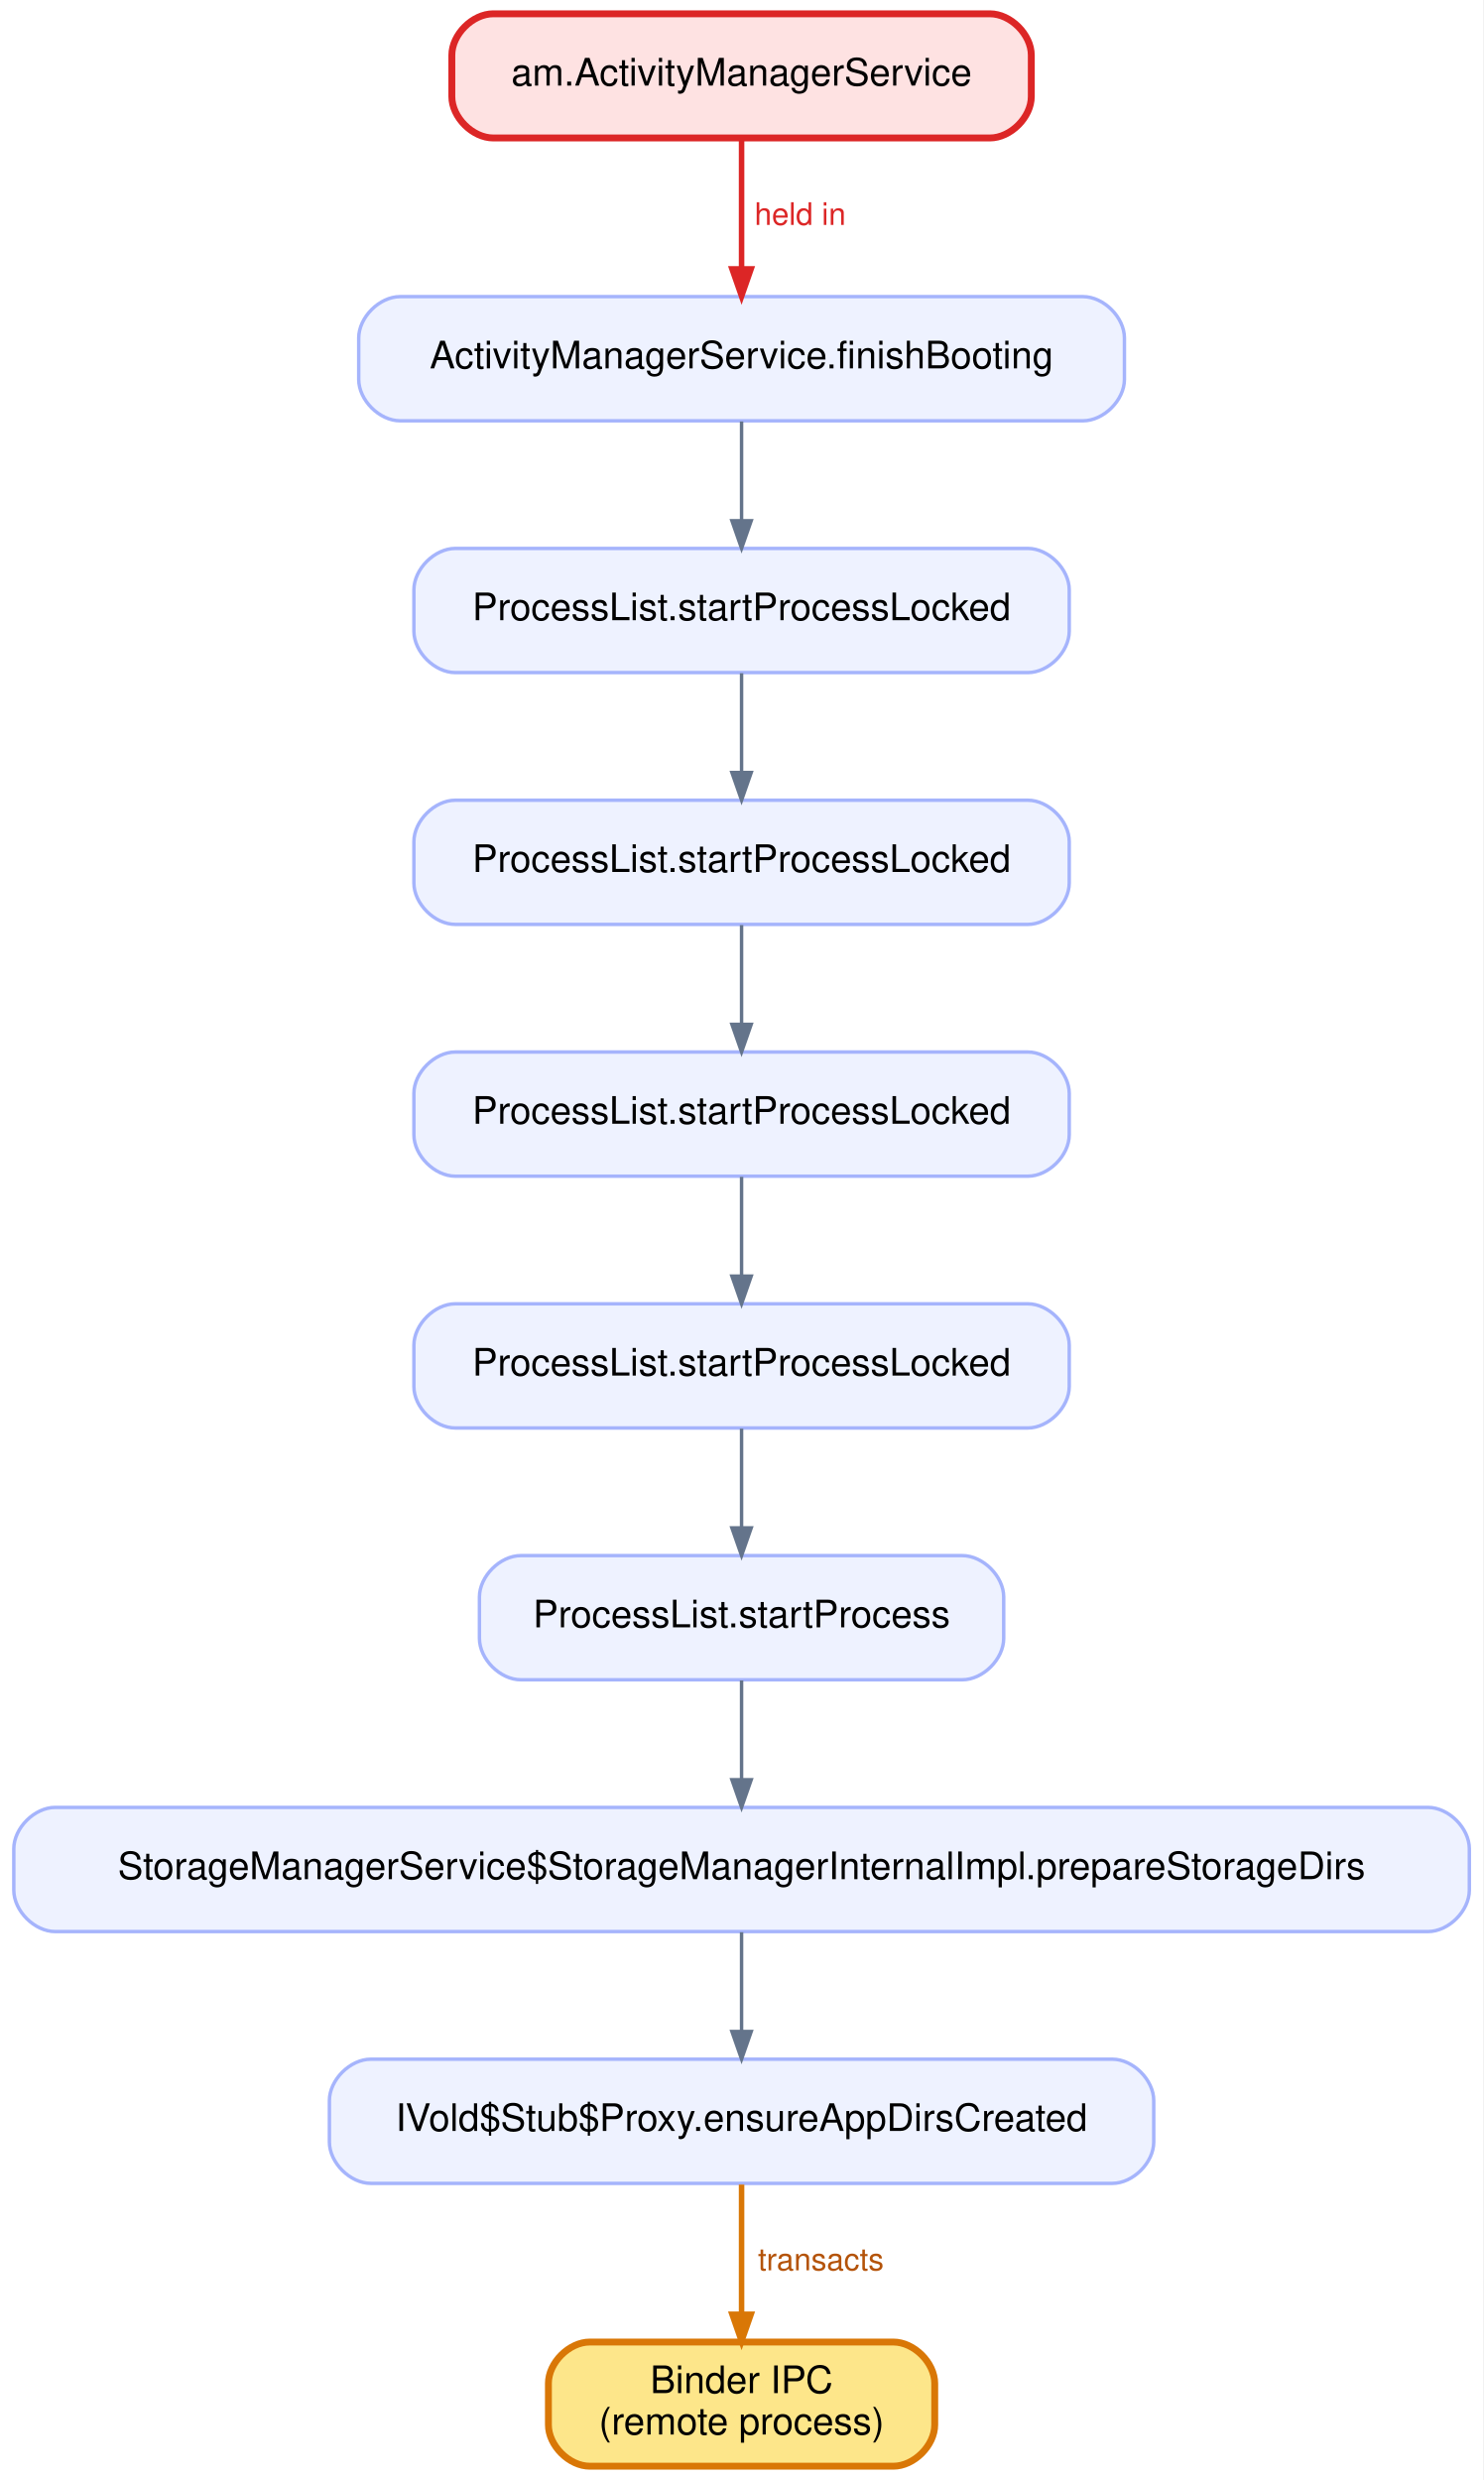
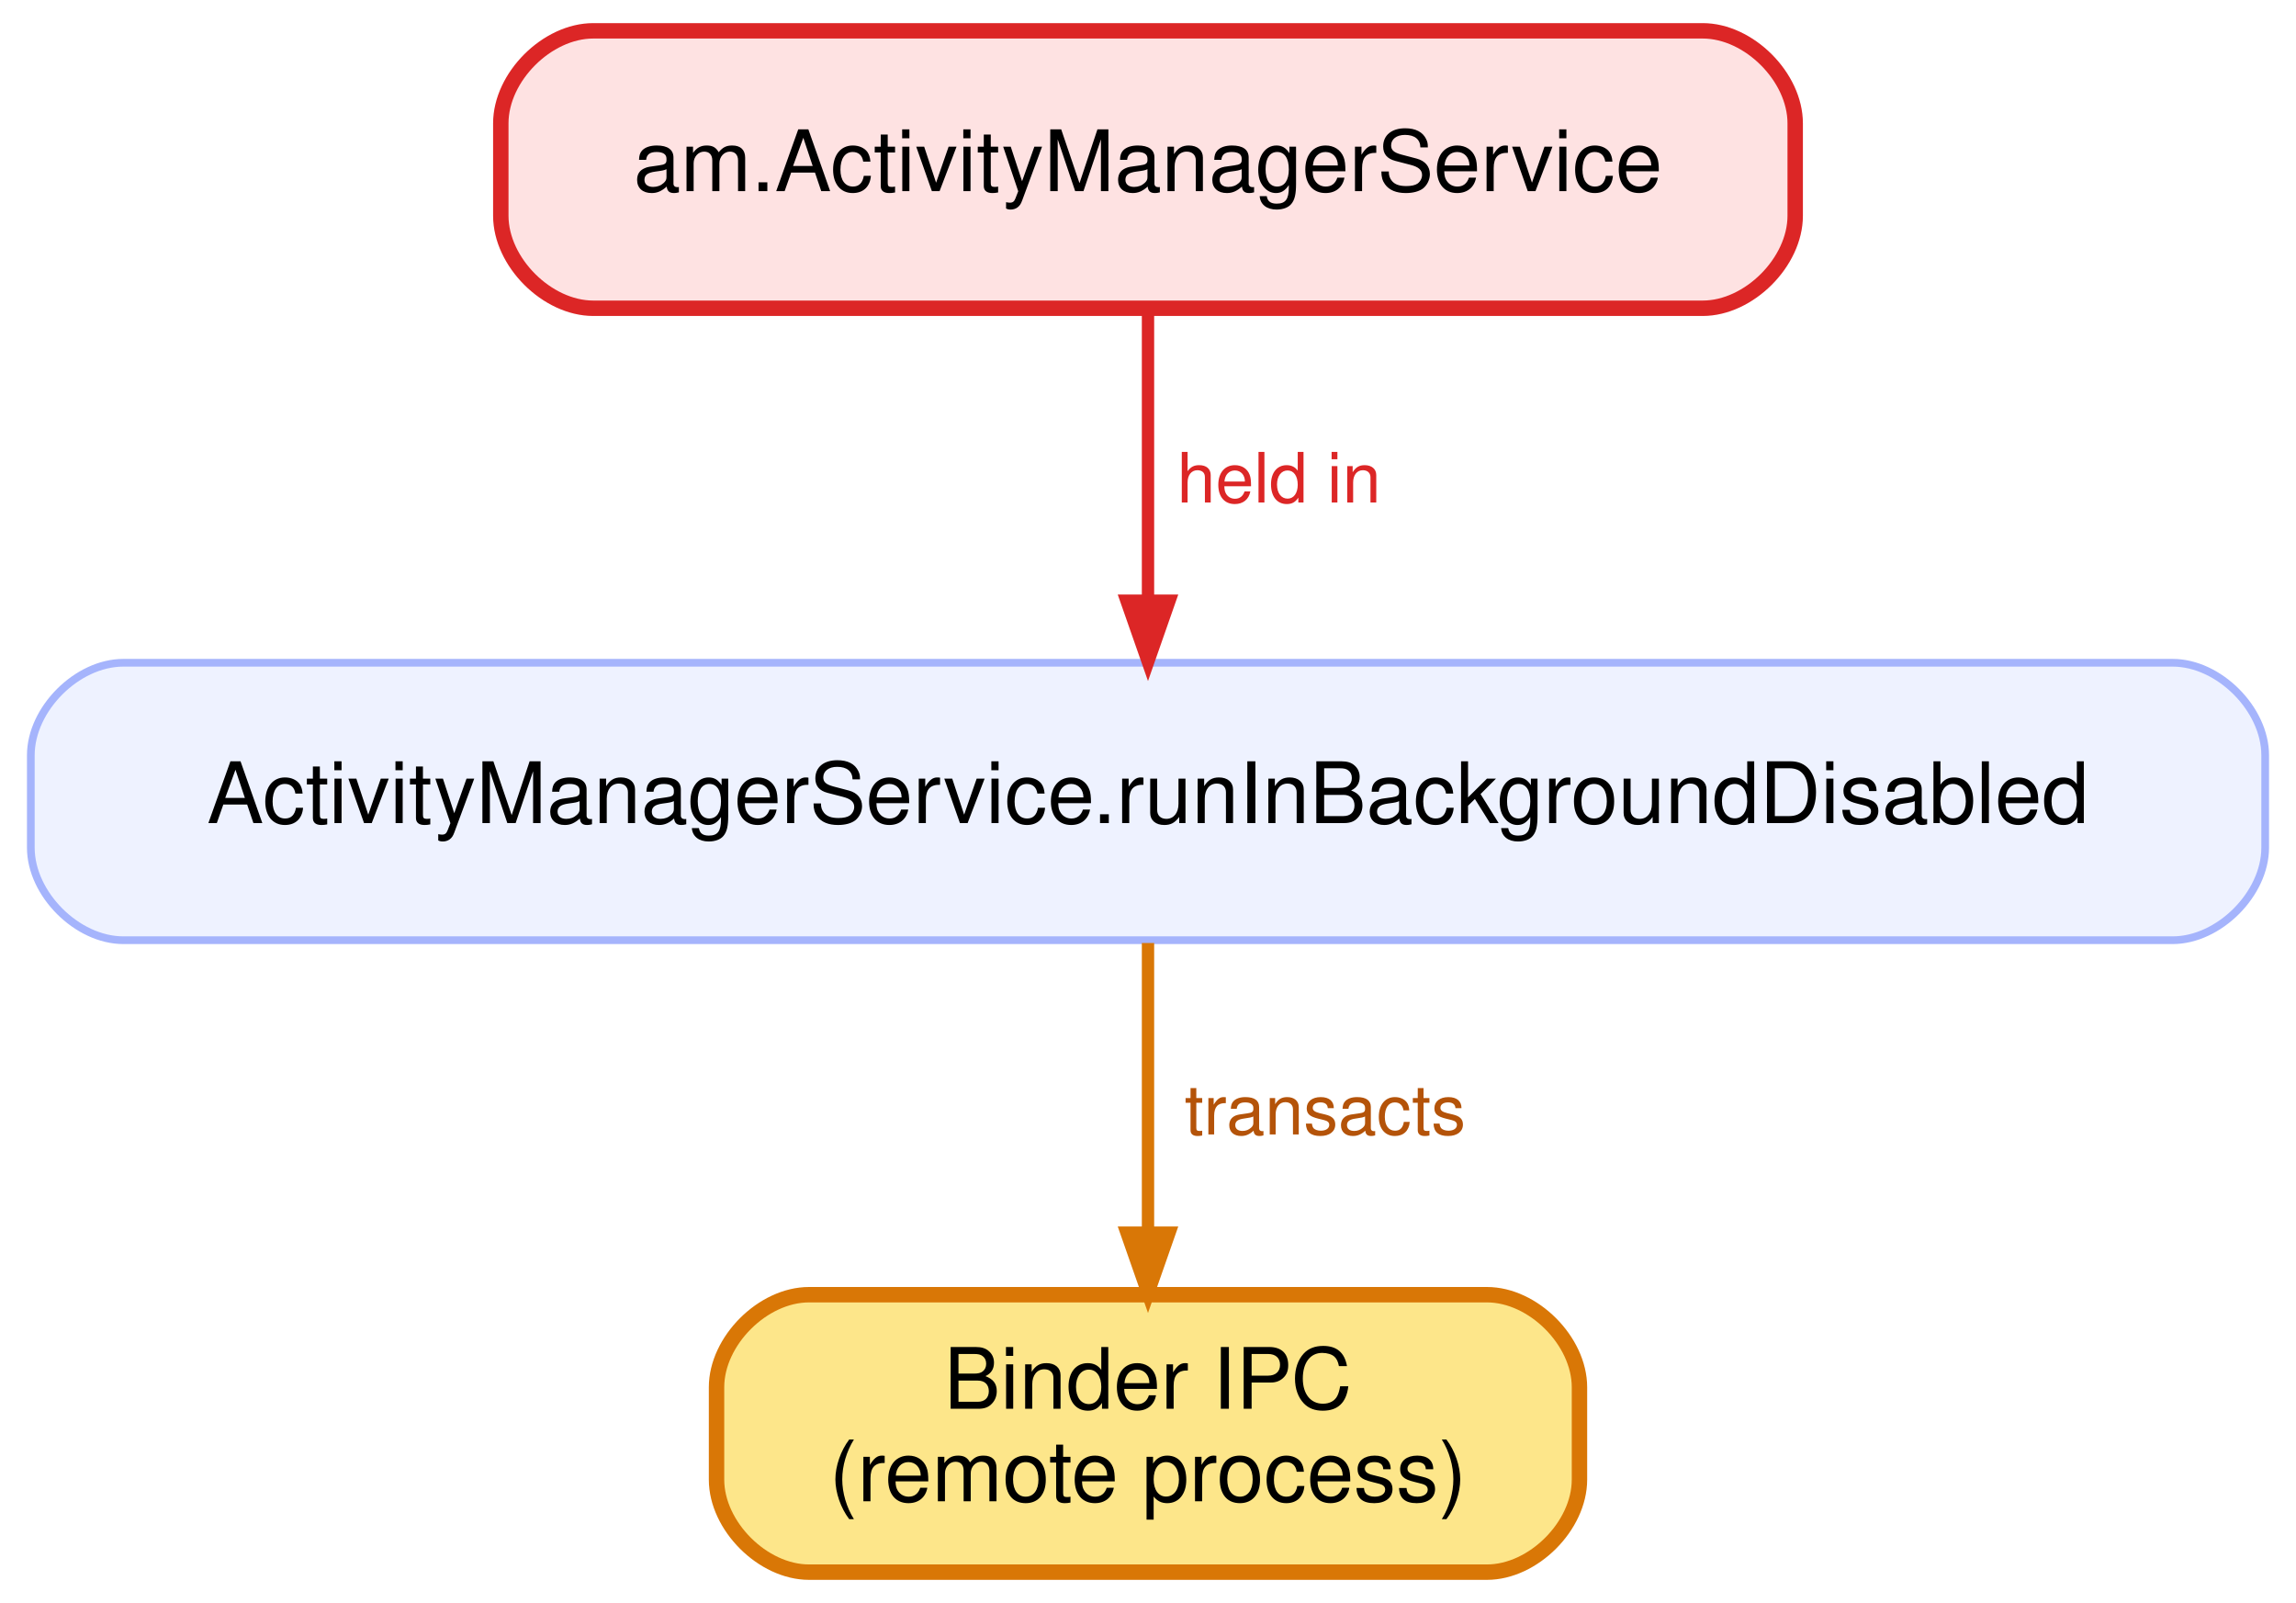
- <svg xmlns="http://www.w3.org/2000/svg" width="430pt" height="719pt" viewBox="0.00 0.00 430.00 719.00">
-   <g id="graph0" class="graph" transform="scale(1 1) rotate(0) translate(4 715)">
-     <polygon fill="white" stroke="transparent" points="-4,4 -4,-715 426,-715 426,4 -4,4" />
+ <svg xmlns="http://www.w3.org/2000/svg" width="298pt" height="208pt" viewBox="0.00 0.00 298.00 208.00">
+   <g id="graph0" class="graph" transform="scale(1 1) rotate(0) translate(4 204)">
+     <polygon fill="white" stroke="transparent" points="-4,4 -4,-204 294,-204 294,4 -4,4" />
    <g id="node1" class="node">
-       <path fill="#eef2ff" stroke="#a5b4fc" d="M310,-629C310,-629 112,-629 112,-629 106,-629 100,-623 100,-617 100,-617 100,-605 100,-605 100,-599 106,-593 112,-593 112,-593 310,-593 310,-593 316,-593 322,-599 322,-605 322,-605 322,-617 322,-617 322,-623 316,-629 310,-629" />
-       <text text-anchor="middle" x="211" y="-608.2" font-family="Helvetica,sans-Serif" font-size="11.00">ActivityManagerService.finishBooting</text>
+       <path fill="#eef2ff" stroke="#a5b4fc" d="M278,-118C278,-118 12,-118 12,-118 6,-118 0,-112 0,-106 0,-106 0,-94 0,-94 0,-88 6,-82 12,-82 12,-82 278,-82 278,-82 284,-82 290,-88 290,-94 290,-94 290,-106 290,-106 290,-112 284,-118 278,-118" />
+       <text text-anchor="middle" x="145" y="-97.2" font-family="Helvetica,sans-Serif" font-size="11.00">ActivityManagerService.runInBackgroundDisabled</text>
    </g>
    <g id="node2" class="node">
-       <path fill="#eef2ff" stroke="#a5b4fc" d="M294,-556C294,-556 128,-556 128,-556 122,-556 116,-550 116,-544 116,-544 116,-532 116,-532 116,-526 122,-520 128,-520 128,-520 294,-520 294,-520 300,-520 306,-526 306,-532 306,-532 306,-544 306,-544 306,-550 300,-556 294,-556" />
-       <text text-anchor="middle" x="211" y="-535.2" font-family="Helvetica,sans-Serif" font-size="11.00">ProcessList.startProcessLocked</text>
+       <path fill="#fde68a" stroke="#d97706" stroke-width="2" d="M189,-36C189,-36 101,-36 101,-36 95,-36 89,-30 89,-24 89,-24 89,-12 89,-12 89,-6 95,0 101,0 101,0 189,0 189,0 195,0 201,-6 201,-12 201,-12 201,-24 201,-24 201,-30 195,-36 189,-36" />
+       <text text-anchor="middle" x="145" y="-21.2" font-family="Helvetica,sans-Serif" font-size="11.00">Binder IPC</text>
+       <text text-anchor="middle" x="145" y="-9.2" font-family="Helvetica,sans-Serif" font-size="11.00">(remote process)</text>
    </g>
    <g id="edge2" class="edge">
-       <path fill="none" stroke="#64748b" d="M211,-592.81C211,-584.18 211,-573.56 211,-564.03" />
-       <polygon fill="#64748b" stroke="#64748b" points="213.8,-564.03 211,-556.03 208.2,-564.03 213.8,-564.03" />
+       <path fill="none" stroke="#d97706" stroke-width="1.6" d="M145,-81.64C145,-70.66 145,-56.29 145,-44.09" />
+       <polygon fill="#d97706" stroke="#d97706" stroke-width="1.6" points="147.8,-44.05 145,-36.05 142.2,-44.05 147.8,-44.05" />
+       <text text-anchor="middle" x="168" y="-56.8" font-family="Helvetica,sans-Serif" font-size="9.00" fill="#b45309"> transacts</text>
    </g>
    <g id="node3" class="node">
-       <path fill="#eef2ff" stroke="#a5b4fc" d="M294,-483C294,-483 128,-483 128,-483 122,-483 116,-477 116,-471 116,-471 116,-459 116,-459 116,-453 122,-447 128,-447 128,-447 294,-447 294,-447 300,-447 306,-453 306,-459 306,-459 306,-471 306,-471 306,-477 300,-483 294,-483" />
-       <text text-anchor="middle" x="211" y="-462.2" font-family="Helvetica,sans-Serif" font-size="11.00">ProcessList.startProcessLocked</text>
-     </g>
-     <g id="edge3" class="edge">
-       <path fill="none" stroke="#64748b" d="M211,-519.81C211,-511.18 211,-500.56 211,-491.03" />
-       <polygon fill="#64748b" stroke="#64748b" points="213.8,-491.03 211,-483.03 208.2,-491.03 213.8,-491.03" />
-     </g>
-     <g id="node4" class="node">
-       <path fill="#eef2ff" stroke="#a5b4fc" d="M294,-410C294,-410 128,-410 128,-410 122,-410 116,-404 116,-398 116,-398 116,-386 116,-386 116,-380 122,-374 128,-374 128,-374 294,-374 294,-374 300,-374 306,-380 306,-386 306,-386 306,-398 306,-398 306,-404 300,-410 294,-410" />
-       <text text-anchor="middle" x="211" y="-389.2" font-family="Helvetica,sans-Serif" font-size="11.00">ProcessList.startProcessLocked</text>
-     </g>
-     <g id="edge4" class="edge">
-       <path fill="none" stroke="#64748b" d="M211,-446.81C211,-438.18 211,-427.56 211,-418.03" />
-       <polygon fill="#64748b" stroke="#64748b" points="213.8,-418.03 211,-410.03 208.2,-418.03 213.8,-418.03" />
-     </g>
-     <g id="node5" class="node">
-       <path fill="#eef2ff" stroke="#a5b4fc" d="M294,-337C294,-337 128,-337 128,-337 122,-337 116,-331 116,-325 116,-325 116,-313 116,-313 116,-307 122,-301 128,-301 128,-301 294,-301 294,-301 300,-301 306,-307 306,-313 306,-313 306,-325 306,-325 306,-331 300,-337 294,-337" />
-       <text text-anchor="middle" x="211" y="-316.2" font-family="Helvetica,sans-Serif" font-size="11.00">ProcessList.startProcessLocked</text>
-     </g>
-     <g id="edge5" class="edge">
-       <path fill="none" stroke="#64748b" d="M211,-373.81C211,-365.18 211,-354.56 211,-345.03" />
-       <polygon fill="#64748b" stroke="#64748b" points="213.8,-345.03 211,-337.03 208.2,-345.03 213.8,-345.03" />
-     </g>
-     <g id="node6" class="node">
-       <path fill="#eef2ff" stroke="#a5b4fc" d="M275,-264C275,-264 147,-264 147,-264 141,-264 135,-258 135,-252 135,-252 135,-240 135,-240 135,-234 141,-228 147,-228 147,-228 275,-228 275,-228 281,-228 287,-234 287,-240 287,-240 287,-252 287,-252 287,-258 281,-264 275,-264" />
-       <text text-anchor="middle" x="211" y="-243.2" font-family="Helvetica,sans-Serif" font-size="11.00">ProcessList.startProcess</text>
-     </g>
-     <g id="edge6" class="edge">
-       <path fill="none" stroke="#64748b" d="M211,-300.81C211,-292.18 211,-281.56 211,-272.03" />
-       <polygon fill="#64748b" stroke="#64748b" points="213.8,-272.03 211,-264.03 208.2,-272.03 213.8,-272.03" />
-     </g>
-     <g id="node7" class="node">
-       <path fill="#eef2ff" stroke="#a5b4fc" d="M410,-191C410,-191 12,-191 12,-191 6,-191 0,-185 0,-179 0,-179 0,-167 0,-167 0,-161 6,-155 12,-155 12,-155 410,-155 410,-155 416,-155 422,-161 422,-167 422,-167 422,-179 422,-179 422,-185 416,-191 410,-191" />
-       <text text-anchor="middle" x="211" y="-170.2" font-family="Helvetica,sans-Serif" font-size="11.00">StorageManagerService$StorageManagerInternalImpl.prepareStorageDirs</text>
-     </g>
-     <g id="edge7" class="edge">
-       <path fill="none" stroke="#64748b" d="M211,-227.81C211,-219.18 211,-208.56 211,-199.03" />
-       <polygon fill="#64748b" stroke="#64748b" points="213.8,-199.03 211,-191.03 208.2,-199.03 213.8,-199.03" />
-     </g>
-     <g id="node8" class="node">
-       <path fill="#eef2ff" stroke="#a5b4fc" d="M318.5,-118C318.5,-118 103.5,-118 103.5,-118 97.5,-118 91.5,-112 91.5,-106 91.5,-106 91.5,-94 91.5,-94 91.5,-88 97.5,-82 103.5,-82 103.5,-82 318.5,-82 318.5,-82 324.5,-82 330.5,-88 330.5,-94 330.5,-94 330.5,-106 330.5,-106 330.5,-112 324.5,-118 318.5,-118" />
-       <text text-anchor="middle" x="211" y="-97.2" font-family="Helvetica,sans-Serif" font-size="11.00">IVold$Stub$Proxy.ensureAppDirsCreated</text>
-     </g>
-     <g id="edge8" class="edge">
-       <path fill="none" stroke="#64748b" d="M211,-154.81C211,-146.18 211,-135.56 211,-126.03" />
-       <polygon fill="#64748b" stroke="#64748b" points="213.8,-126.03 211,-118.03 208.2,-126.03 213.8,-126.03" />
-     </g>
-     <g id="node9" class="node">
-       <path fill="#fde68a" stroke="#d97706" stroke-width="2" d="M255,-36C255,-36 167,-36 167,-36 161,-36 155,-30 155,-24 155,-24 155,-12 155,-12 155,-6 161,0 167,0 167,0 255,0 255,0 261,0 267,-6 267,-12 267,-12 267,-24 267,-24 267,-30 261,-36 255,-36" />
-       <text text-anchor="middle" x="211" y="-21.2" font-family="Helvetica,sans-Serif" font-size="11.00">Binder IPC</text>
-       <text text-anchor="middle" x="211" y="-9.2" font-family="Helvetica,sans-Serif" font-size="11.00">(remote process)</text>
-     </g>
-     <g id="edge9" class="edge">
-       <path fill="none" stroke="#d97706" stroke-width="1.6" d="M211,-81.64C211,-70.66 211,-56.29 211,-44.09" />
-       <polygon fill="#d97706" stroke="#d97706" stroke-width="1.6" points="213.8,-44.05 211,-36.05 208.2,-44.05 213.8,-44.05" />
-       <text text-anchor="middle" x="234" y="-56.8" font-family="Helvetica,sans-Serif" font-size="9.00" fill="#b45309"> transacts</text>
-     </g>
-     <g id="node10" class="node">
-       <path fill="#fee2e2" stroke="#dc2626" stroke-width="2" d="M283,-711C283,-711 139,-711 139,-711 133,-711 127,-705 127,-699 127,-699 127,-687 127,-687 127,-681 133,-675 139,-675 139,-675 283,-675 283,-675 289,-675 295,-681 295,-687 295,-687 295,-699 295,-699 295,-705 289,-711 283,-711" />
-       <text text-anchor="middle" x="211" y="-690.2" font-family="Helvetica,sans-Serif" font-size="11.00">am.ActivityManagerService</text>
+       <path fill="#fee2e2" stroke="#dc2626" stroke-width="2" d="M217,-200C217,-200 73,-200 73,-200 67,-200 61,-194 61,-188 61,-188 61,-176 61,-176 61,-170 67,-164 73,-164 73,-164 217,-164 217,-164 223,-164 229,-170 229,-176 229,-176 229,-188 229,-188 229,-194 223,-200 217,-200" />
+       <text text-anchor="middle" x="145" y="-179.2" font-family="Helvetica,sans-Serif" font-size="11.00">am.ActivityManagerService</text>
    </g>
    <g id="edge1" class="edge">
-       <path fill="none" stroke="#dc2626" stroke-width="1.6" d="M211,-674.64C211,-663.66 211,-649.29 211,-637.09" />
-       <polygon fill="#dc2626" stroke="#dc2626" stroke-width="1.6" points="213.8,-637.05 211,-629.05 208.2,-637.05 213.8,-637.05" />
-       <text text-anchor="middle" x="228" y="-649.8" font-family="Helvetica,sans-Serif" font-size="9.00" fill="#dc2626"> held in</text>
+       <path fill="none" stroke="#dc2626" stroke-width="1.6" d="M145,-163.64C145,-152.66 145,-138.29 145,-126.09" />
+       <polygon fill="#dc2626" stroke="#dc2626" stroke-width="1.6" points="147.8,-126.05 145,-118.05 142.2,-126.05 147.8,-126.05" />
+       <text text-anchor="middle" x="162" y="-138.8" font-family="Helvetica,sans-Serif" font-size="9.00" fill="#dc2626"> held in</text>
    </g>
  </g>
</svg>
